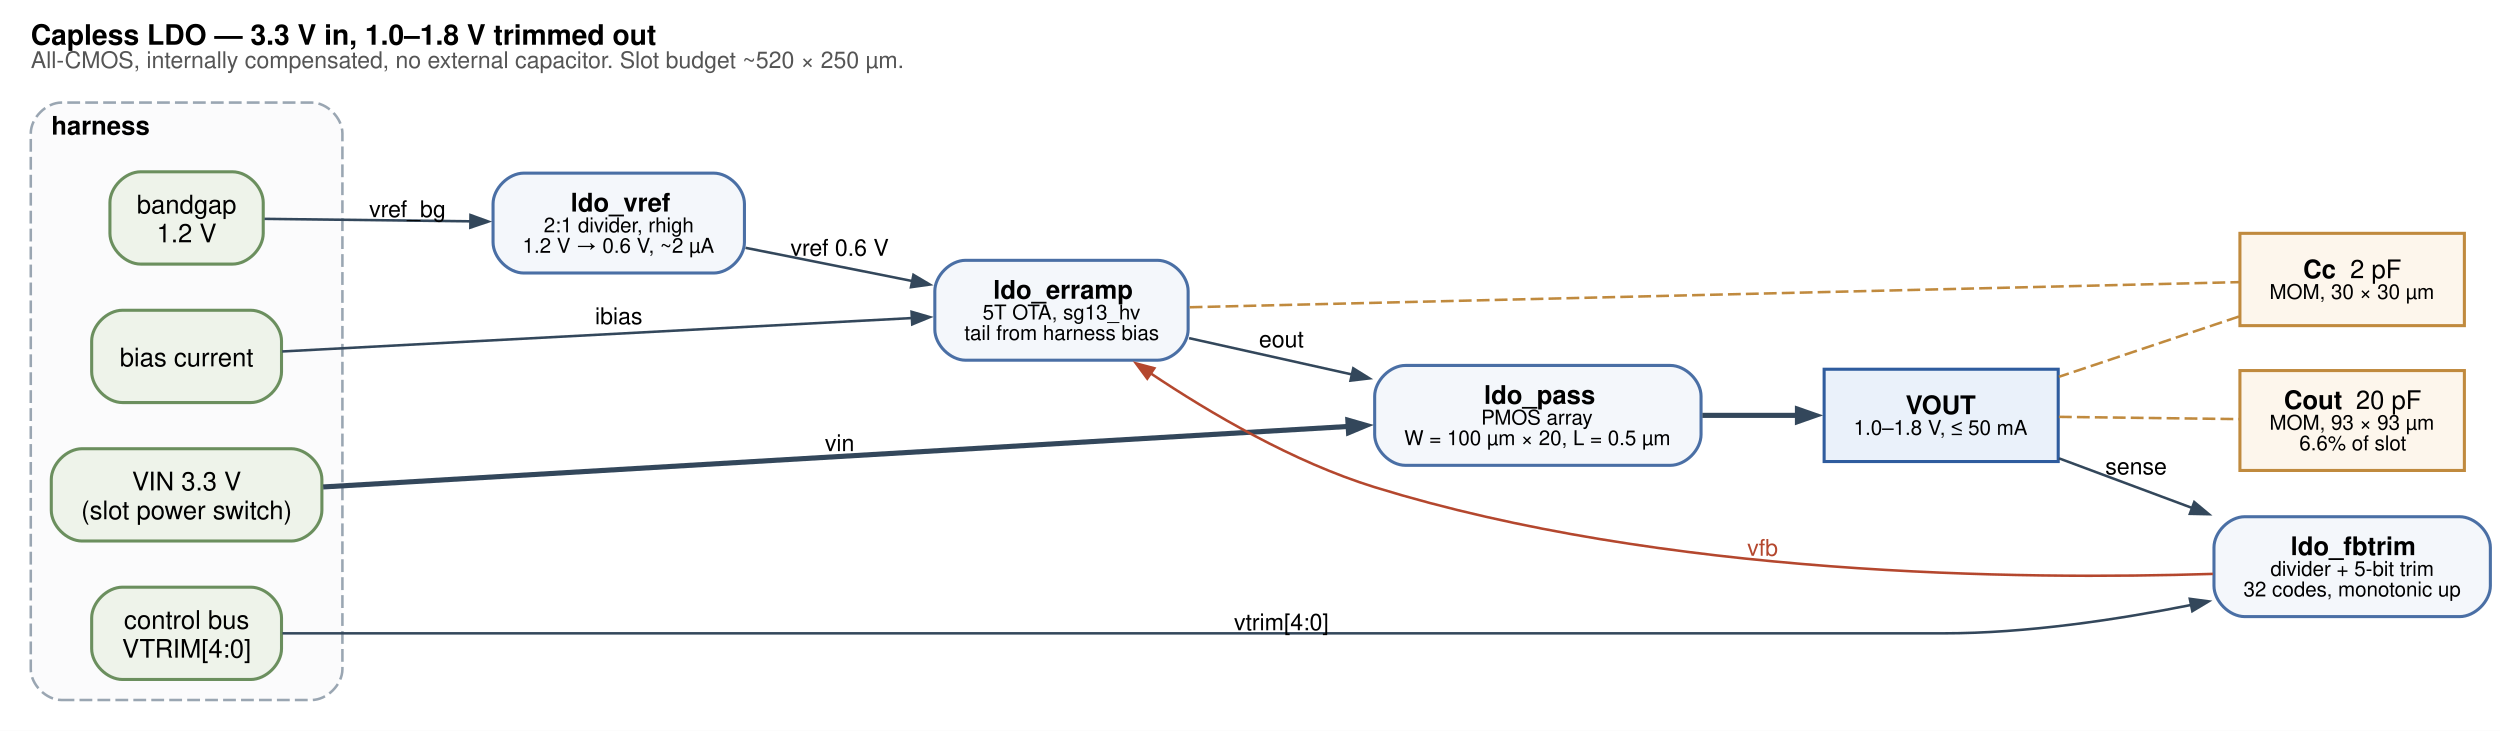
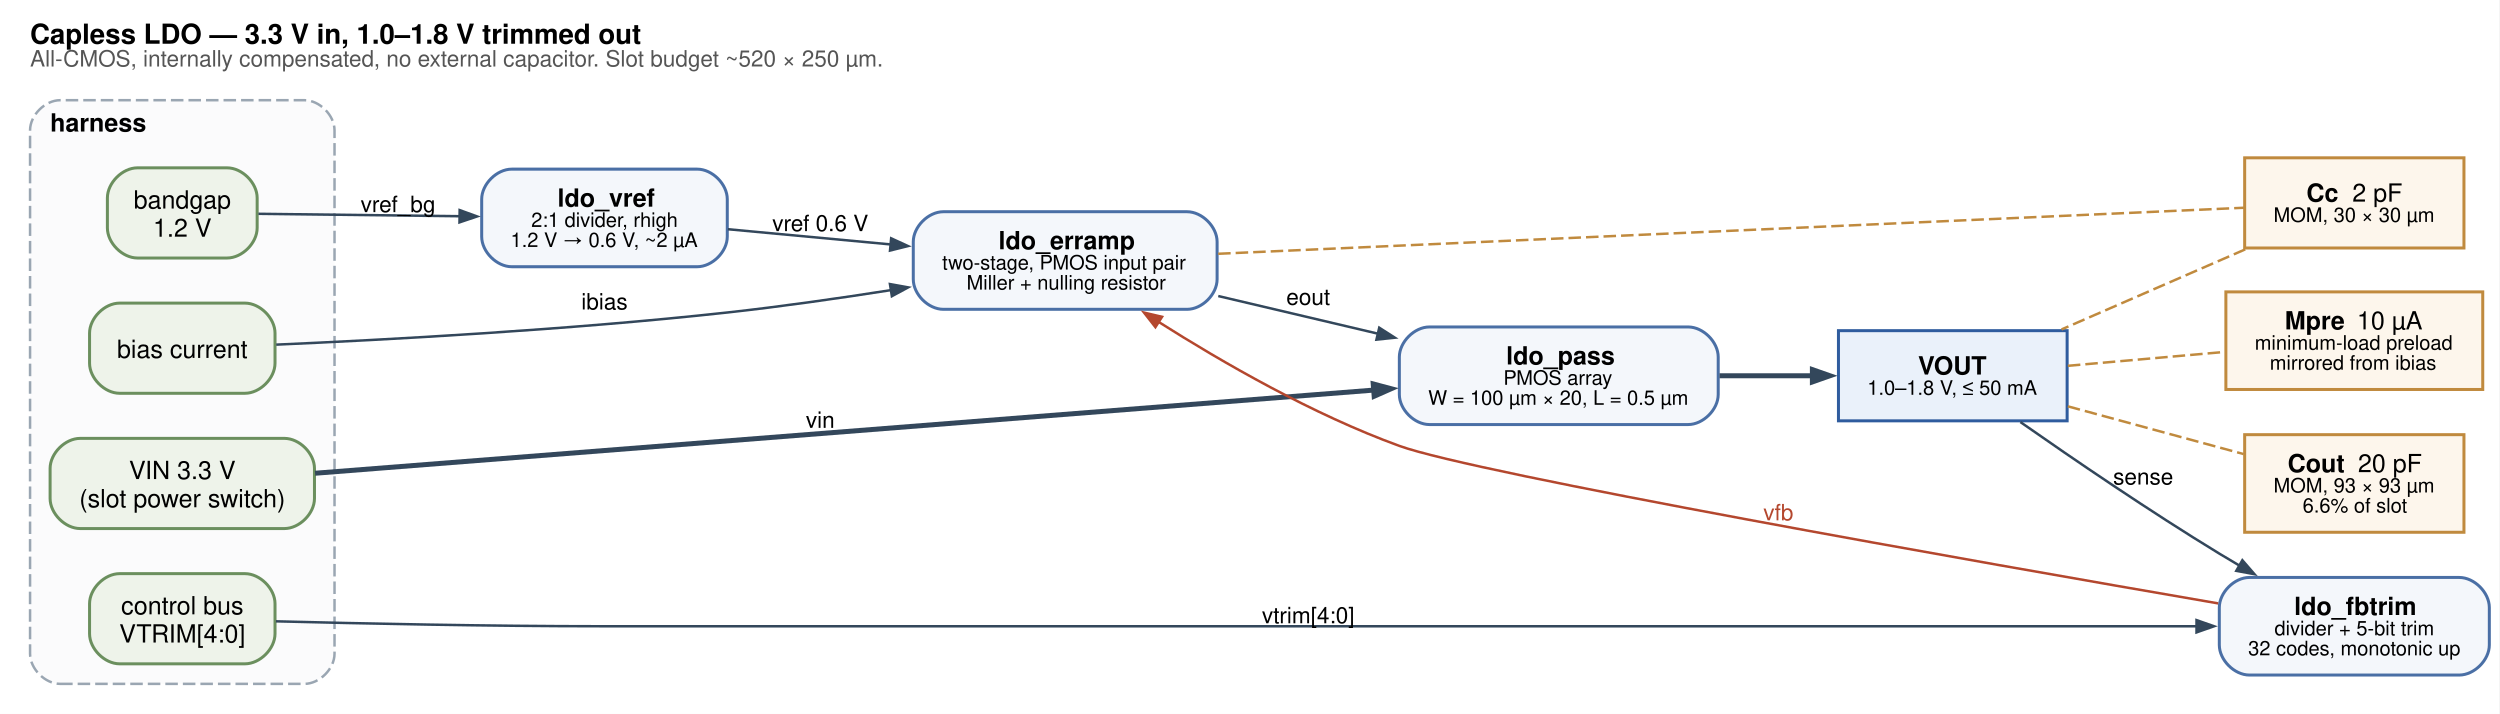
- <svg xmlns="http://www.w3.org/2000/svg" width="975pt" height="285pt" viewBox="0.00 0.00 975.00 285.00">
+ <svg xmlns="http://www.w3.org/2000/svg" width="998pt" height="285pt" viewBox="0.00 0.00 998.00 285.00">
  <g id="graph0" class="graph" transform="scale(1 1) rotate(0) translate(4 281)">
-     <polygon fill="white" stroke="none" points="-4,4 -4,-281 971.24,-281 971.24,4 -4,4" />
+     <polygon fill="white" stroke="none" points="-4,4 -4,-281 993.74,-281 993.74,4 -4,4" />
    <text xml:space="preserve" text-anchor="start" x="8" y="-263.55" font-family="Helvetica,sans-Serif" font-weight="bold" font-size="11.00">Capless LDO — 3.3 V in, 1.0–1.8 V trimmed out</text>
    <text xml:space="preserve" text-anchor="start" x="8" y="-254.45" font-family="Helvetica,sans-Serif" font-size="9.00" fill="#555555">All-CMOS, internally compensated, no external capacitor. Slot budget ~520 × 250 µm.</text>
    <g id="clust1" class="cluster">
      <path fill="#fbfbfc" stroke="#9aa6b2" stroke-dasharray="5,2" d="M20,-8C20,-8 117.54,-8 117.54,-8 123.54,-8 129.54,-14 129.54,-20 129.54,-20 129.54,-229 129.54,-229 129.54,-235 123.54,-241 117.54,-241 117.54,-241 20,-241 20,-241 14,-241 8,-235 8,-229 8,-229 8,-20 8,-20 8,-14 14,-8 20,-8" />
      <text xml:space="preserve" text-anchor="start" x="16" y="-228.5" font-family="Helvetica,sans-Serif" font-weight="bold" font-size="10.00">harness</text>
    </g>
    <g id="node1" class="node">
      <path fill="#eef3ea" stroke="#6b8f5e" stroke-width="1.2" d="M86.66,-214C86.66,-214 50.87,-214 50.87,-214 44.87,-214 38.87,-208 38.87,-202 38.87,-202 38.87,-190 38.87,-190 38.87,-184 44.87,-178 50.87,-178 50.87,-178 86.66,-178 86.66,-178 92.66,-178 98.66,-184 98.66,-190 98.66,-190 98.66,-202 98.66,-202 98.66,-208 92.66,-214 86.66,-214" />
      <text xml:space="preserve" text-anchor="middle" x="68.77" y="-197.75" font-family="Helvetica,sans-Serif" font-size="10.00">bandgap</text>
      <text xml:space="preserve" text-anchor="middle" x="68.77" y="-186.5" font-family="Helvetica,sans-Serif" font-size="10.00">1.2 V</text>
    </g>
    <g id="node5" class="node">
      <path fill="#f4f7fb" stroke="#4a6fa5" stroke-width="1.2" d="M274.33,-213.48C274.33,-213.48 200.29,-213.48 200.29,-213.48 194.29,-213.48 188.29,-207.48 188.29,-201.48 188.29,-201.48 188.29,-186.52 188.29,-186.52 188.29,-180.52 194.29,-174.52 200.29,-174.52 200.29,-174.52 274.33,-174.52 274.33,-174.52 280.33,-174.52 286.33,-180.52 286.33,-186.52 286.33,-186.52 286.33,-201.48 286.33,-201.48 286.33,-207.48 280.33,-213.48 274.33,-213.48" />
      <text xml:space="preserve" text-anchor="start" x="218.56" y="-198.5" font-family="Helvetica,sans-Serif" font-weight="bold" font-size="10.00">ldo_vref</text>
      <text xml:space="preserve" text-anchor="start" x="208.06" y="-190.4" font-family="Helvetica,sans-Serif" font-size="8.00">2:1 divider, rhigh</text>
      <text xml:space="preserve" text-anchor="start" x="199.81" y="-182.4" font-family="Helvetica,sans-Serif" font-size="8.00">1.2 V → 0.6 V, ~2 µA</text>
    </g>
    <g id="edge1" class="edge">
      <path fill="none" stroke="#33475b" d="M99.16,-195.65C121.42,-195.38 152.67,-195 179.73,-194.68" />
      <polygon fill="#33475b" stroke="#33475b" points="179.49,-197.13 186.46,-194.6 179.43,-192.23 179.49,-197.13" />
      <text xml:space="preserve" text-anchor="middle" x="154.91" y="-196.32" font-family="Helvetica,sans-Serif" font-size="9.00">vref_bg</text>
    </g>
    <g id="node2" class="node">
      <path fill="#eef3ea" stroke="#6b8f5e" stroke-width="1.2" d="M93.79,-160C93.79,-160 43.75,-160 43.75,-160 37.75,-160 31.75,-154 31.75,-148 31.75,-148 31.75,-136 31.75,-136 31.75,-130 37.75,-124 43.75,-124 43.75,-124 93.79,-124 93.79,-124 99.79,-124 105.79,-130 105.79,-136 105.79,-136 105.79,-148 105.79,-148 105.79,-154 99.79,-160 93.79,-160" />
      <text xml:space="preserve" text-anchor="middle" x="68.77" y="-138.12" font-family="Helvetica,sans-Serif" font-size="10.00">bias current</text>
    </g>
    <g id="node6" class="node">
-       <path fill="#f4f7fb" stroke="#4a6fa5" stroke-width="1.2" d="M447.37,-179.48C447.37,-179.48 372.58,-179.48 372.58,-179.48 366.58,-179.48 360.58,-173.48 360.58,-167.48 360.58,-167.48 360.58,-152.52 360.58,-152.52 360.58,-146.52 366.58,-140.52 372.58,-140.52 372.58,-140.52 447.37,-140.52 447.37,-140.52 453.37,-140.52 459.37,-146.52 459.37,-152.52 459.37,-152.52 459.37,-167.48 459.37,-167.48 459.37,-173.48 453.37,-179.48 447.37,-179.48" />
-       <text xml:space="preserve" text-anchor="start" x="383.35" y="-164.5" font-family="Helvetica,sans-Serif" font-weight="bold" font-size="10.00">ldo_erramp</text>
-       <text xml:space="preserve" text-anchor="start" x="379.22" y="-156.4" font-family="Helvetica,sans-Serif" font-size="8.00">5T OTA, sg13_hv</text>
-       <text xml:space="preserve" text-anchor="start" x="372.1" y="-148.4" font-family="Helvetica,sans-Serif" font-size="8.00">tail from harness bias</text>
+       <path fill="#f4f7fb" stroke="#4a6fa5" stroke-width="1.2" d="M469.87,-196.48C469.87,-196.48 372.58,-196.48 372.58,-196.48 366.58,-196.48 360.58,-190.48 360.58,-184.48 360.58,-184.48 360.58,-169.52 360.58,-169.52 360.58,-163.52 366.58,-157.52 372.58,-157.52 372.58,-157.52 469.87,-157.52 469.87,-157.52 475.87,-157.52 481.87,-163.52 481.87,-169.52 481.87,-169.52 481.87,-184.48 481.87,-184.48 481.87,-190.48 475.87,-196.48 469.87,-196.48" />
+       <text xml:space="preserve" text-anchor="start" x="394.6" y="-181.5" font-family="Helvetica,sans-Serif" font-weight="bold" font-size="10.00">ldo_erramp</text>
+       <text xml:space="preserve" text-anchor="start" x="372.1" y="-173.4" font-family="Helvetica,sans-Serif" font-size="8.00">two-stage, PMOS input pair</text>
+       <text xml:space="preserve" text-anchor="start" x="381.85" y="-165.4" font-family="Helvetica,sans-Serif" font-size="8.00">Miller + nulling resistor</text>
    </g>
    <g id="edge3" class="edge">
-       <path fill="none" stroke="#33475b" d="M106.07,-143.93C164.95,-147.05 281.73,-153.25 351.83,-156.97" />
-       <polygon fill="#33475b" stroke="#33475b" points="351.51,-159.4 358.63,-157.33 351.77,-154.51 351.51,-159.4" />
-       <text xml:space="preserve" text-anchor="middle" x="237.31" y="-154.57" font-family="Helvetica,sans-Serif" font-size="9.00">ibias</text>
+       <path fill="none" stroke="#33475b" d="M106.26,-143.42C149.37,-145.32 223.22,-149.3 286.33,-156.25 307.69,-158.6 330.86,-161.92 351.83,-165.21" />
+       <polygon fill="#33475b" stroke="#33475b" points="351.26,-167.6 358.56,-166.28 352.03,-162.76 351.26,-167.6" />
+       <text xml:space="preserve" text-anchor="middle" x="237.31" y="-157.45" font-family="Helvetica,sans-Serif" font-size="9.00">ibias</text>
    </g>
    <g id="node3" class="node">
      <path fill="#eef3ea" stroke="#6b8f5e" stroke-width="1.2" d="M109.54,-106C109.54,-106 28,-106 28,-106 22,-106 16,-100 16,-94 16,-94 16,-82 16,-82 16,-76 22,-70 28,-70 28,-70 109.54,-70 109.54,-70 115.54,-70 121.54,-76 121.54,-82 121.54,-82 121.54,-94 121.54,-94 121.54,-100 115.54,-106 109.54,-106" />
      <text xml:space="preserve" text-anchor="middle" x="68.77" y="-89.75" font-family="Helvetica,sans-Serif" font-size="10.00">VIN 3.3 V</text>
      <text xml:space="preserve" text-anchor="middle" x="68.77" y="-78.5" font-family="Helvetica,sans-Serif" font-size="10.00">(slot power switch)</text>
    </g>
    <g id="node7" class="node">
-       <path fill="#f4f7fb" stroke="#4a6fa5" stroke-width="1.2" d="M647.41,-138.48C647.41,-138.48 544.12,-138.48 544.12,-138.48 538.12,-138.48 532.12,-132.48 532.12,-126.48 532.12,-126.48 532.12,-111.52 532.12,-111.52 532.12,-105.52 538.12,-99.52 544.12,-99.52 544.12,-99.52 647.41,-99.52 647.41,-99.52 653.41,-99.52 659.41,-105.52 659.41,-111.52 659.41,-111.52 659.41,-126.48 659.41,-126.48 659.41,-132.48 653.41,-138.48 647.41,-138.48" />
-       <text xml:space="preserve" text-anchor="start" x="574.76" y="-123.5" font-family="Helvetica,sans-Serif" font-weight="bold" font-size="10.00">ldo_pass</text>
-       <text xml:space="preserve" text-anchor="start" x="573.64" y="-115.4" font-family="Helvetica,sans-Serif" font-size="8.00">PMOS array</text>
-       <text xml:space="preserve" text-anchor="start" x="543.64" y="-107.4" font-family="Helvetica,sans-Serif" font-size="8.00">W = 100 µm × 20, L = 0.5 µm</text>
+       <path fill="#f4f7fb" stroke="#4a6fa5" stroke-width="1.2" d="M669.91,-150.48C669.91,-150.48 566.62,-150.48 566.62,-150.48 560.62,-150.48 554.62,-144.48 554.62,-138.48 554.62,-138.48 554.62,-123.52 554.62,-123.52 554.62,-117.52 560.62,-111.52 566.62,-111.52 566.62,-111.52 669.91,-111.52 669.91,-111.52 675.91,-111.52 681.91,-117.52 681.91,-123.52 681.91,-123.52 681.91,-138.48 681.91,-138.48 681.91,-144.48 675.91,-150.48 669.91,-150.48" />
+       <text xml:space="preserve" text-anchor="start" x="597.26" y="-135.5" font-family="Helvetica,sans-Serif" font-weight="bold" font-size="10.00">ldo_pass</text>
+       <text xml:space="preserve" text-anchor="start" x="596.14" y="-127.4" font-family="Helvetica,sans-Serif" font-size="8.00">PMOS array</text>
+       <text xml:space="preserve" text-anchor="start" x="566.14" y="-119.4" font-family="Helvetica,sans-Serif" font-size="8.00">W = 100 µm × 20, L = 0.5 µm</text>
    </g>
    <g id="edge4" class="edge">
-       <path fill="none" stroke="#33475b" stroke-width="2" d="M122.03,-91.09C216.6,-96.67 416.23,-108.46 523.32,-114.78" />
-       <polygon fill="#33475b" stroke="#33475b" stroke-width="2" points="521.66,-117.14 528.79,-115.1 521.94,-112.25 521.66,-117.14" />
-       <text xml:space="preserve" text-anchor="middle" x="323.45" y="-105.06" font-family="Helvetica,sans-Serif" font-size="9.00">vin</text>
+       <path fill="none" stroke="#33475b" stroke-width="2" d="M121.77,-92.08C220.33,-99.83 434.46,-116.64 546.19,-125.42" />
+       <polygon fill="#33475b" stroke="#33475b" stroke-width="2" points="544.19,-127.72 551.36,-125.82 544.57,-122.83 544.19,-127.72" />
+       <text xml:space="preserve" text-anchor="middle" x="323.45" y="-110.2" font-family="Helvetica,sans-Serif" font-size="9.00">vin</text>
    </g>
    <g id="node4" class="node">
      <path fill="#eef3ea" stroke="#6b8f5e" stroke-width="1.2" d="M93.79,-52C93.79,-52 43.75,-52 43.75,-52 37.75,-52 31.75,-46 31.75,-40 31.75,-40 31.75,-28 31.75,-28 31.75,-22 37.75,-16 43.75,-16 43.75,-16 93.79,-16 93.79,-16 99.79,-16 105.79,-22 105.79,-28 105.79,-28 105.79,-40 105.79,-40 105.79,-46 99.79,-52 93.79,-52" />
      <text xml:space="preserve" text-anchor="middle" x="68.77" y="-35.75" font-family="Helvetica,sans-Serif" font-size="10.00">control bus</text>
      <text xml:space="preserve" text-anchor="middle" x="68.77" y="-24.5" font-family="Helvetica,sans-Serif" font-size="10.00">VTRIM[4:0]</text>
    </g>
    <g id="node8" class="node">
-       <path fill="#f4f7fb" stroke="#4a6fa5" stroke-width="1.2" d="M955.24,-79.48C955.24,-79.48 871.45,-79.48 871.45,-79.48 865.45,-79.48 859.45,-73.48 859.45,-67.48 859.45,-67.48 859.45,-52.52 859.45,-52.52 859.45,-46.52 865.45,-40.52 871.45,-40.52 871.45,-40.52 955.24,-40.52 955.24,-40.52 961.24,-40.52 967.24,-46.52 967.24,-52.52 967.24,-52.52 967.24,-67.48 967.24,-67.48 967.24,-73.48 961.24,-79.48 955.24,-79.48" />
-       <text xml:space="preserve" text-anchor="start" x="889.34" y="-64.5" font-family="Helvetica,sans-Serif" font-weight="bold" font-size="10.00">ldo_fbtrim</text>
-       <text xml:space="preserve" text-anchor="start" x="881.47" y="-56.4" font-family="Helvetica,sans-Serif" font-size="8.00">divider + 5-bit trim</text>
-       <text xml:space="preserve" text-anchor="start" x="870.97" y="-48.4" font-family="Helvetica,sans-Serif" font-size="8.00">32 codes, monotonic up</text>
+       <path fill="#f4f7fb" stroke="#4a6fa5" stroke-width="1.2" d="M977.74,-50.48C977.74,-50.48 893.95,-50.48 893.95,-50.48 887.95,-50.48 881.95,-44.48 881.95,-38.48 881.95,-38.48 881.95,-23.52 881.95,-23.52 881.95,-17.52 887.95,-11.52 893.95,-11.52 893.95,-11.52 977.74,-11.52 977.74,-11.52 983.74,-11.52 989.74,-17.52 989.74,-23.52 989.74,-23.52 989.74,-38.48 989.74,-38.48 989.74,-44.48 983.74,-50.48 977.74,-50.48" />
+       <text xml:space="preserve" text-anchor="start" x="911.84" y="-35.5" font-family="Helvetica,sans-Serif" font-weight="bold" font-size="10.00">ldo_fbtrim</text>
+       <text xml:space="preserve" text-anchor="start" x="903.97" y="-27.4" font-family="Helvetica,sans-Serif" font-size="8.00">divider + 5-bit trim</text>
+       <text xml:space="preserve" text-anchor="start" x="893.47" y="-19.4" font-family="Helvetica,sans-Serif" font-size="8.00">32 codes, monotonic up</text>
    </g>
    <g id="edge9" class="edge">
-       <path fill="none" stroke="#33475b" d="M106.16,-34C139.9,-34 191.49,-34 236.31,-34 236.31,-34 236.31,-34 754.05,-34 786.26,-34 821.66,-39.3 850.81,-45.12" />
-       <polygon fill="#33475b" stroke="#33475b" points="850.02,-47.46 857.37,-46.47 851.01,-42.66 850.02,-47.46" />
-       <text xml:space="preserve" text-anchor="middle" x="495.74" y="-35.2" font-family="Helvetica,sans-Serif" font-size="9.00">vtrim[4:0]</text>
+       <path fill="none" stroke="#33475b" d="M106.15,-32.97C139.89,-32.1 191.49,-31 236.31,-31 236.31,-31 236.31,-31 776.55,-31 808.32,-31 843.67,-31 872.89,-31" />
+       <polygon fill="#33475b" stroke="#33475b" points="872.85,-33.45 879.85,-31 872.85,-28.55 872.85,-33.45" />
+       <text xml:space="preserve" text-anchor="middle" x="518.24" y="-32.2" font-family="Helvetica,sans-Serif" font-size="9.00">vtrim[4:0]</text>
    </g>
    <g id="edge2" class="edge">
-       <path fill="none" stroke="#33475b" d="M286.76,-184.35C307.03,-180.31 330.74,-175.59 351.85,-171.38" />
-       <polygon fill="#33475b" stroke="#33475b" points="352.24,-173.8 358.62,-170.03 351.28,-169 352.24,-173.8" />
-       <text xml:space="preserve" text-anchor="middle" x="323.45" y="-181.25" font-family="Helvetica,sans-Serif" font-size="9.00">vref 0.6 V</text>
+       <path fill="none" stroke="#33475b" d="M286.58,-189.49C306.56,-187.62 330.08,-185.42 351.78,-183.4" />
+       <polygon fill="#33475b" stroke="#33475b" points="351.75,-185.86 358.49,-182.77 351.29,-180.98 351.75,-185.86" />
+       <text xml:space="preserve" text-anchor="middle" x="323.45" y="-188.72" font-family="Helvetica,sans-Serif" font-size="9.00">vref 0.6 V</text>
    </g>
    <g id="edge5" class="edge">
-       <path fill="none" stroke="#33475b" d="M459.74,-149.12C479.26,-144.77 502.14,-139.66 523.46,-134.91" />
-       <polygon fill="#33475b" stroke="#33475b" points="523.77,-137.35 530.07,-133.43 522.7,-132.57 523.77,-137.35" />
-       <text xml:space="preserve" text-anchor="middle" x="495.74" y="-145.58" font-family="Helvetica,sans-Serif" font-size="9.00">eout</text>
+       <path fill="none" stroke="#33475b" d="M482.33,-162.82C502.49,-158.07 525.16,-152.72 546.09,-147.79" />
+       <polygon fill="#33475b" stroke="#33475b" points="546.59,-150.19 552.84,-146.19 545.47,-145.42 546.59,-150.19" />
+       <text xml:space="preserve" text-anchor="middle" x="518.24" y="-159.32" font-family="Helvetica,sans-Serif" font-size="9.00">eout</text>
    </g>
    <g id="node9" class="node">
-       <polygon fill="#fdf6ec" stroke="#c08a3e" stroke-width="1.2" points="957.11,-190 869.57,-190 869.57,-154 957.11,-154 957.11,-190" />
-       <text xml:space="preserve" text-anchor="start" x="894.22" y="-172.5" font-family="Helvetica,sans-Serif" font-weight="bold" font-size="10.00">Cc</text>
-       <text xml:space="preserve" text-anchor="start" x="906.97" y="-172.5" font-family="Helvetica,sans-Serif" font-size="10.00">  2 pF</text>
-       <text xml:space="preserve" text-anchor="start" x="881.09" y="-164.4" font-family="Helvetica,sans-Serif" font-size="8.00">MOM, 30 × 30 µm</text>
+       <polygon fill="#fdf6ec" stroke="#c08a3e" stroke-width="1.2" points="979.61,-218 892.07,-218 892.07,-182 979.61,-182 979.61,-218" />
+       <text xml:space="preserve" text-anchor="start" x="916.72" y="-200.5" font-family="Helvetica,sans-Serif" font-weight="bold" font-size="10.00">Cc</text>
+       <text xml:space="preserve" text-anchor="start" x="929.47" y="-200.5" font-family="Helvetica,sans-Serif" font-size="10.00">  2 pF</text>
+       <text xml:space="preserve" text-anchor="start" x="903.59" y="-192.4" font-family="Helvetica,sans-Serif" font-size="8.00">MOM, 30 × 30 µm</text>
+     </g>
+     <g id="edge12" class="edge">
+       <path fill="none" stroke="#c08a3e" stroke-dasharray="5,2" d="M482.28,-179.69C586.98,-184.39 800.45,-193.97 891.8,-198.07" />
+     </g>
+     <g id="node11" class="node">
+       <polygon fill="#eaf1fa" stroke="#2f5c9e" stroke-width="1.2" points="821.2,-149 729.91,-149 729.91,-113 821.2,-113 821.2,-149" />
+       <text xml:space="preserve" text-anchor="start" x="761.68" y="-131.5" font-family="Helvetica,sans-Serif" font-weight="bold" font-size="10.00">VOUT</text>
+       <text xml:space="preserve" text-anchor="start" x="741.43" y="-123.4" font-family="Helvetica,sans-Serif" font-size="8.00">1.0–1.8 V, ≤ 50 mA</text>
+     </g>
+     <g id="edge6" class="edge">
+       <path fill="none" stroke="#33475b" stroke-width="2" d="M682.43,-131C695.25,-131 708.63,-131 721.08,-131" />
+       <polygon fill="#33475b" stroke="#33475b" stroke-width="2" points="719.51,-133.45 726.51,-131 719.51,-128.55 719.51,-133.45" />
+     </g>
+     <g id="edge8" class="edge">
+       <path fill="none" stroke="#b4472e" d="M881.5,-40.12C784.17,-56.9 584.97,-91.98 554.62,-103 520.23,-115.49 484.17,-136.22 458.39,-152.57" />
+       <polygon fill="#b4472e" stroke="#b4472e" points="457.24,-150.39 452.67,-156.23 459.89,-154.52 457.24,-150.39" />
+       <text xml:space="preserve" text-anchor="middle" x="705.91" y="-73.27" font-family="Helvetica,sans-Serif" font-size="9.00" fill="#b4472e">vfb</text>
+     </g>
+     <g id="edge13" class="edge">
+       <path fill="none" stroke="#c08a3e" stroke-dasharray="5,2" d="M892.31,-181.46C869.58,-171.55 841.68,-159.39 818.97,-149.49" />
+     </g>
+     <g id="node10" class="node">
+       <polygon fill="#fdf6ec" stroke="#c08a3e" stroke-width="1.2" points="979.61,-107.48 892.07,-107.48 892.07,-68.52 979.61,-68.52 979.61,-107.48" />
+       <text xml:space="preserve" text-anchor="start" x="909.22" y="-92.5" font-family="Helvetica,sans-Serif" font-weight="bold" font-size="10.00">Cout</text>
+       <text xml:space="preserve" text-anchor="start" x="931.72" y="-92.5" font-family="Helvetica,sans-Serif" font-size="10.00">  20 pF</text>
+       <text xml:space="preserve" text-anchor="start" x="903.59" y="-84.4" font-family="Helvetica,sans-Serif" font-size="8.00">MOM, 93 × 93 µm</text>
+       <text xml:space="preserve" text-anchor="start" x="915.22" y="-76.4" font-family="Helvetica,sans-Serif" font-size="8.00">6.6% of slot</text>
+     </g>
+     <g id="edge7" class="edge">
+       <path fill="none" stroke="#33475b" d="M802.54,-112.52C823.61,-97.78 854.25,-76.87 881.95,-60 884.56,-58.41 887.27,-56.8 890.01,-55.2" />
+       <polygon fill="#33475b" stroke="#33475b" points="891.15,-57.37 896.01,-51.77 888.72,-53.12 891.15,-57.37" />
+       <text xml:space="preserve" text-anchor="middle" x="851.57" y="-87.58" font-family="Helvetica,sans-Serif" font-size="9.00">sense</text>
+     </g>
+     <g id="edge10" class="edge">
+       <path fill="none" stroke="#c08a3e" stroke-dasharray="5,2" d="M821.49,-118.79C843.52,-112.81 869.92,-105.64 891.71,-99.72" />
+     </g>
+     <g id="node12" class="node">
+       <polygon fill="#fdf6ec" stroke="#c08a3e" stroke-width="1.2" points="987.11,-164.48 884.57,-164.48 884.57,-125.52 987.11,-125.52 987.11,-164.48" />
+       <text xml:space="preserve" text-anchor="start" x="908.09" y="-149.5" font-family="Helvetica,sans-Serif" font-weight="bold" font-size="10.00">Mpre</text>
+       <text xml:space="preserve" text-anchor="start" x="931.34" y="-149.5" font-family="Helvetica,sans-Serif" font-size="10.00">  10 µA</text>
+       <text xml:space="preserve" text-anchor="start" x="896.09" y="-141.4" font-family="Helvetica,sans-Serif" font-size="8.00">minimum-load preload</text>
+       <text xml:space="preserve" text-anchor="start" x="902.09" y="-133.4" font-family="Helvetica,sans-Serif" font-size="8.00">mirrored from ibias</text>
    </g>
    <g id="edge11" class="edge">
-       <path fill="none" stroke="#c08a3e" stroke-dasharray="5,2" d="M459.96,-161.17C557.91,-163.52 776.44,-168.75 869.29,-170.97" />
-     </g>
-     <g id="node11" class="node">
-       <polygon fill="#eaf1fa" stroke="#2f5c9e" stroke-width="1.2" points="798.7,-137 707.41,-137 707.41,-101 798.7,-101 798.7,-137" />
-       <text xml:space="preserve" text-anchor="start" x="739.18" y="-119.5" font-family="Helvetica,sans-Serif" font-weight="bold" font-size="10.00">VOUT</text>
-       <text xml:space="preserve" text-anchor="start" x="718.93" y="-111.4" font-family="Helvetica,sans-Serif" font-size="8.00">1.0–1.8 V, ≤ 50 mA</text>
-     </g>
-     <g id="edge6" class="edge">
-       <path fill="none" stroke="#33475b" stroke-width="2" d="M659.93,-119C672.75,-119 686.13,-119 698.58,-119" />
-       <polygon fill="#33475b" stroke="#33475b" stroke-width="2" points="697.01,-121.45 704.01,-119 697.01,-116.55 697.01,-121.45" />
-     </g>
-     <g id="edge8" class="edge">
-       <path fill="none" stroke="#b4472e" d="M859.02,-57.18C784.19,-54.82 644.6,-56.26 532.12,-91 500.47,-100.77 468.04,-119.81 444.71,-135.42" />
-       <polygon fill="#b4472e" stroke="#b4472e" points="443.43,-133.33 439.02,-139.29 446.19,-137.38 443.43,-133.33" />
-       <text xml:space="preserve" text-anchor="middle" x="683.41" y="-64.23" font-family="Helvetica,sans-Serif" font-size="9.00" fill="#b4472e">vfb</text>
-     </g>
-     <g id="edge12" class="edge">
-       <path fill="none" stroke="#c08a3e" stroke-dasharray="5,2" d="M869.21,-157.56C847.42,-150.26 821.02,-141.42 798.99,-134.05" />
-     </g>
-     <g id="node10" class="node">
-       <polygon fill="#fdf6ec" stroke="#c08a3e" stroke-width="1.2" points="957.11,-136.48 869.57,-136.48 869.57,-97.52 957.11,-97.52 957.11,-136.48" />
-       <text xml:space="preserve" text-anchor="start" x="886.72" y="-121.5" font-family="Helvetica,sans-Serif" font-weight="bold" font-size="10.00">Cout</text>
-       <text xml:space="preserve" text-anchor="start" x="909.22" y="-121.5" font-family="Helvetica,sans-Serif" font-size="10.00">  20 pF</text>
-       <text xml:space="preserve" text-anchor="start" x="881.09" y="-113.4" font-family="Helvetica,sans-Serif" font-size="8.00">MOM, 93 × 93 µm</text>
-       <text xml:space="preserve" text-anchor="start" x="892.72" y="-105.4" font-family="Helvetica,sans-Serif" font-size="8.00">6.6% of slot</text>
-     </g>
-     <g id="edge7" class="edge">
-       <path fill="none" stroke="#33475b" d="M798.99,-102.25C815.16,-96.22 833.69,-89.32 851.02,-82.86" />
-       <polygon fill="#33475b" stroke="#33475b" points="851.76,-85.2 857.46,-80.46 850.05,-80.61 851.76,-85.2" />
-       <text xml:space="preserve" text-anchor="middle" x="829.07" y="-95.98" font-family="Helvetica,sans-Serif" font-size="9.00">sense</text>
-     </g>
-     <g id="edge10" class="edge">
-       <path fill="none" stroke="#c08a3e" stroke-dasharray="5,2" d="M798.99,-118.43C821.02,-118.15 847.42,-117.82 869.21,-117.55" />
+       <path fill="none" stroke="#c08a3e" stroke-dasharray="5,2" d="M821.49,-134.97C841.05,-136.7 864.06,-138.74 884.22,-140.52" />
    </g>
  </g>
</svg>
